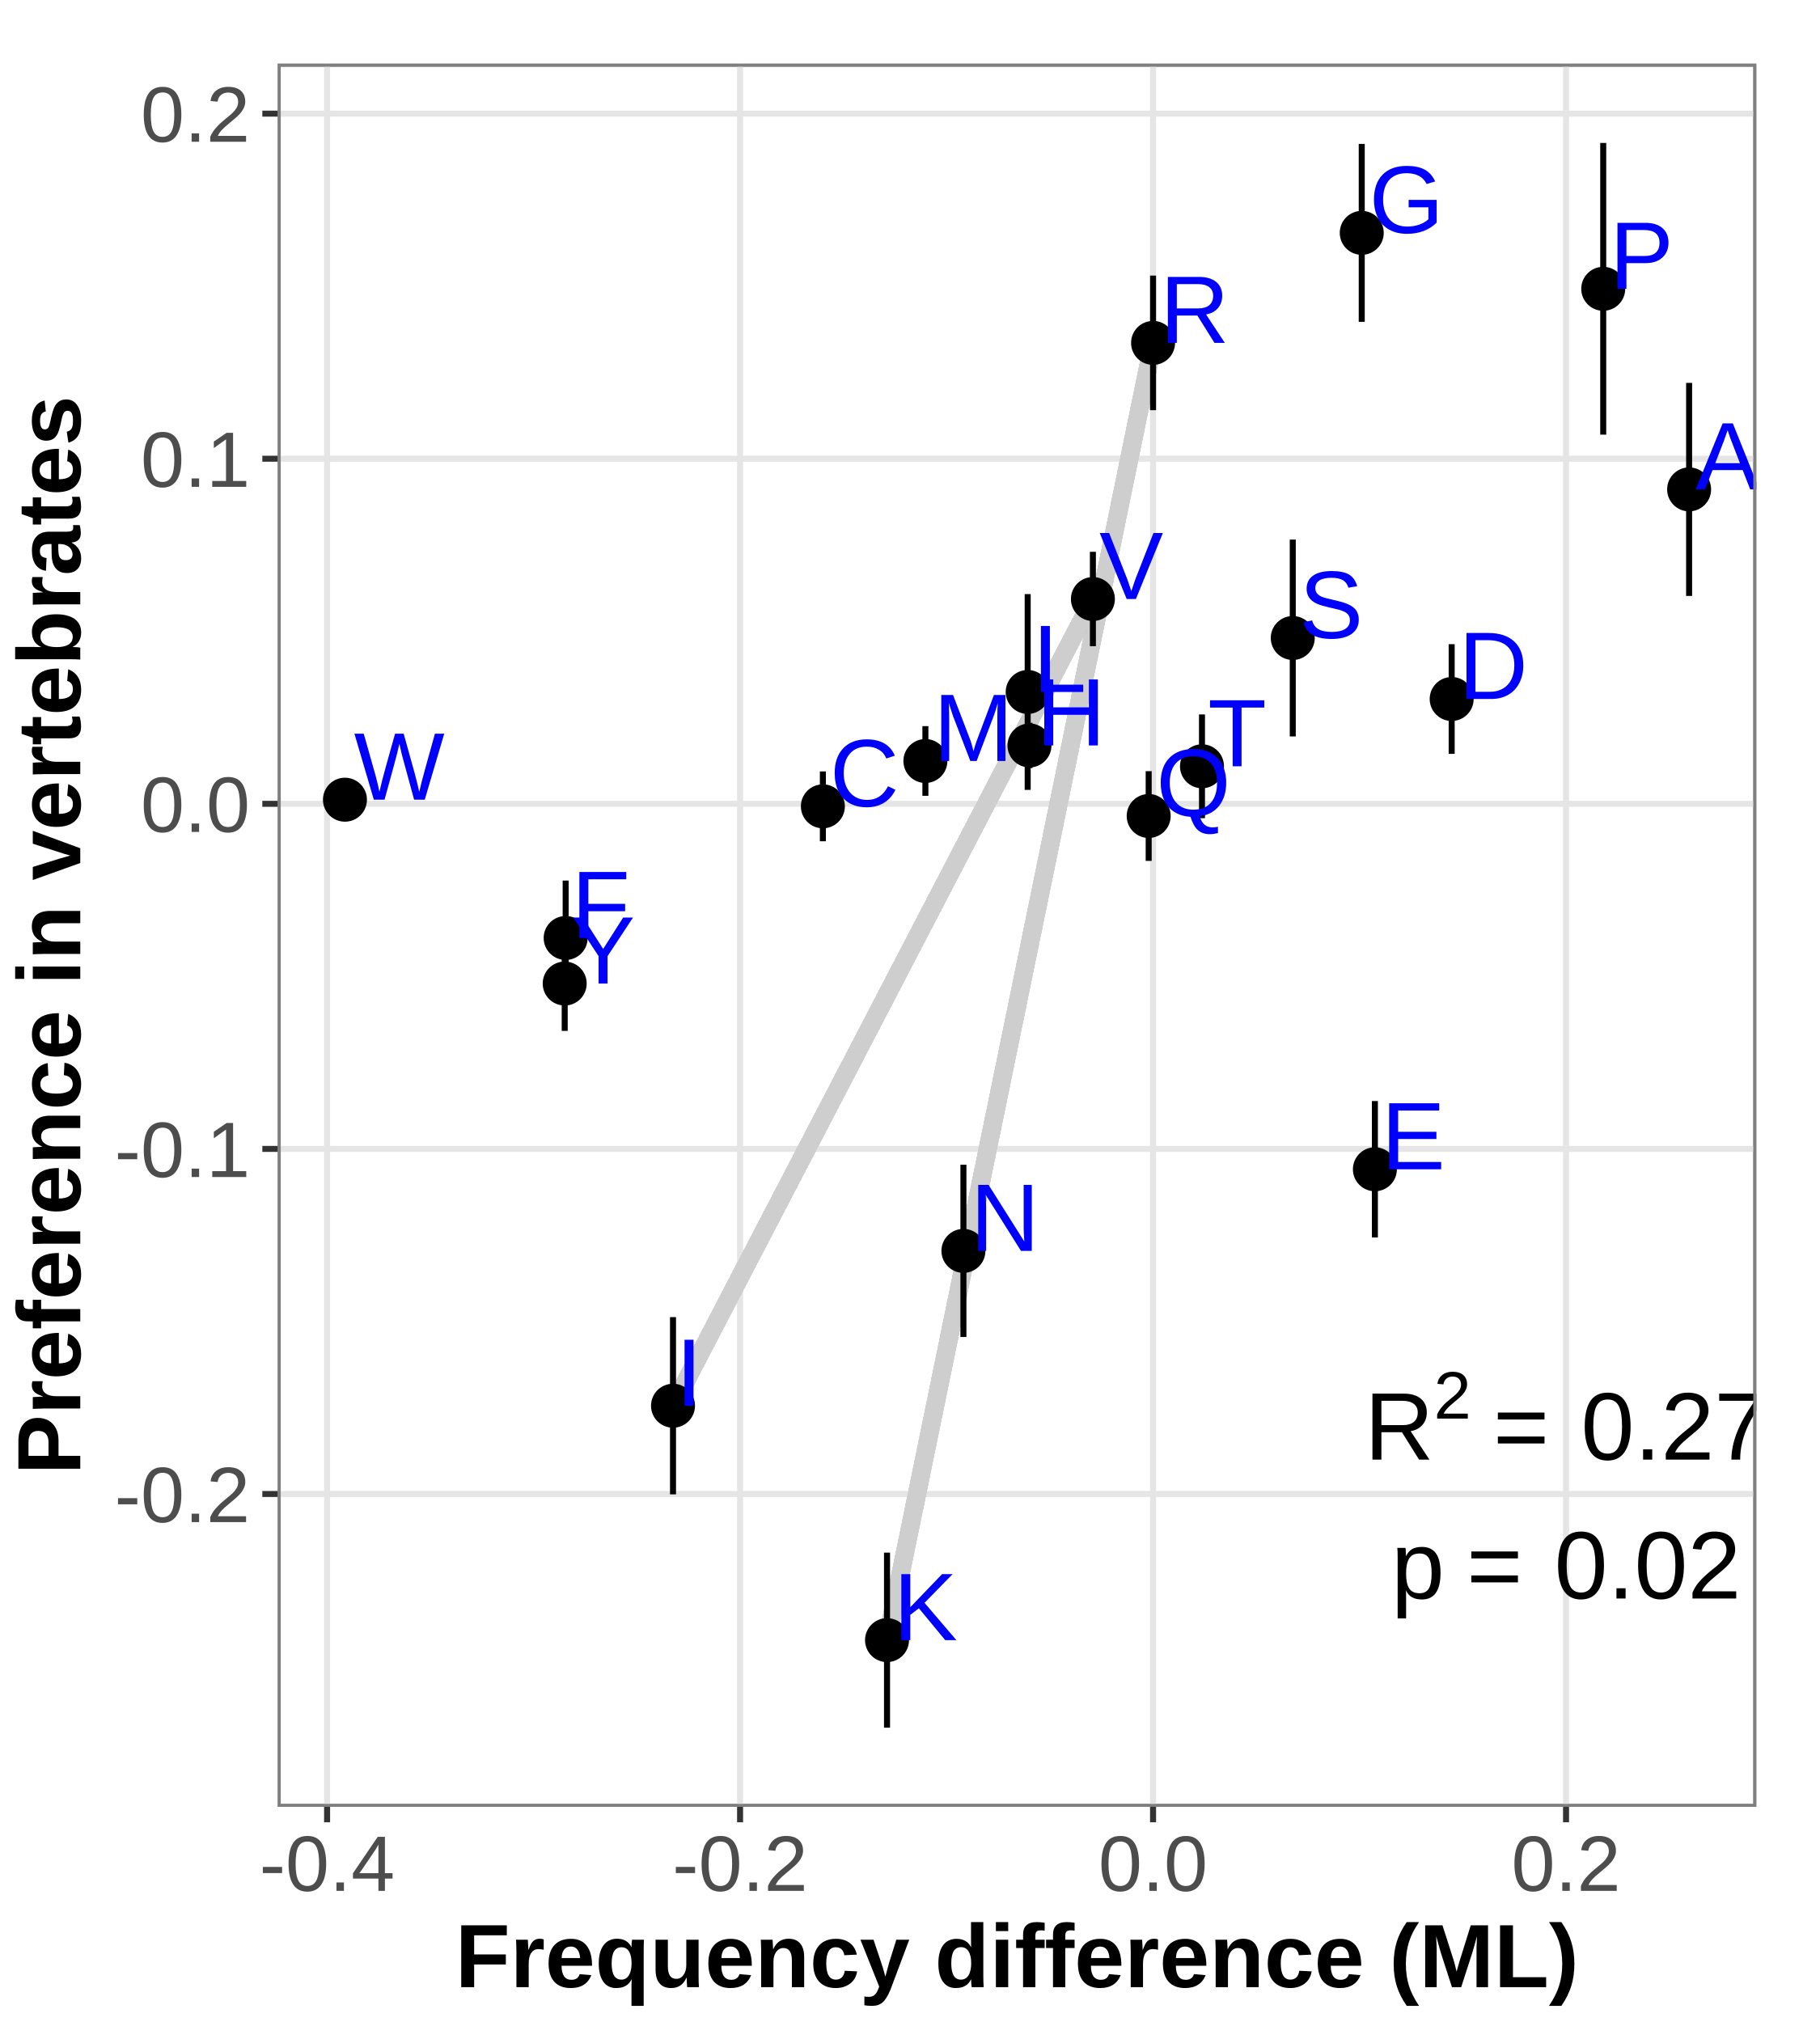
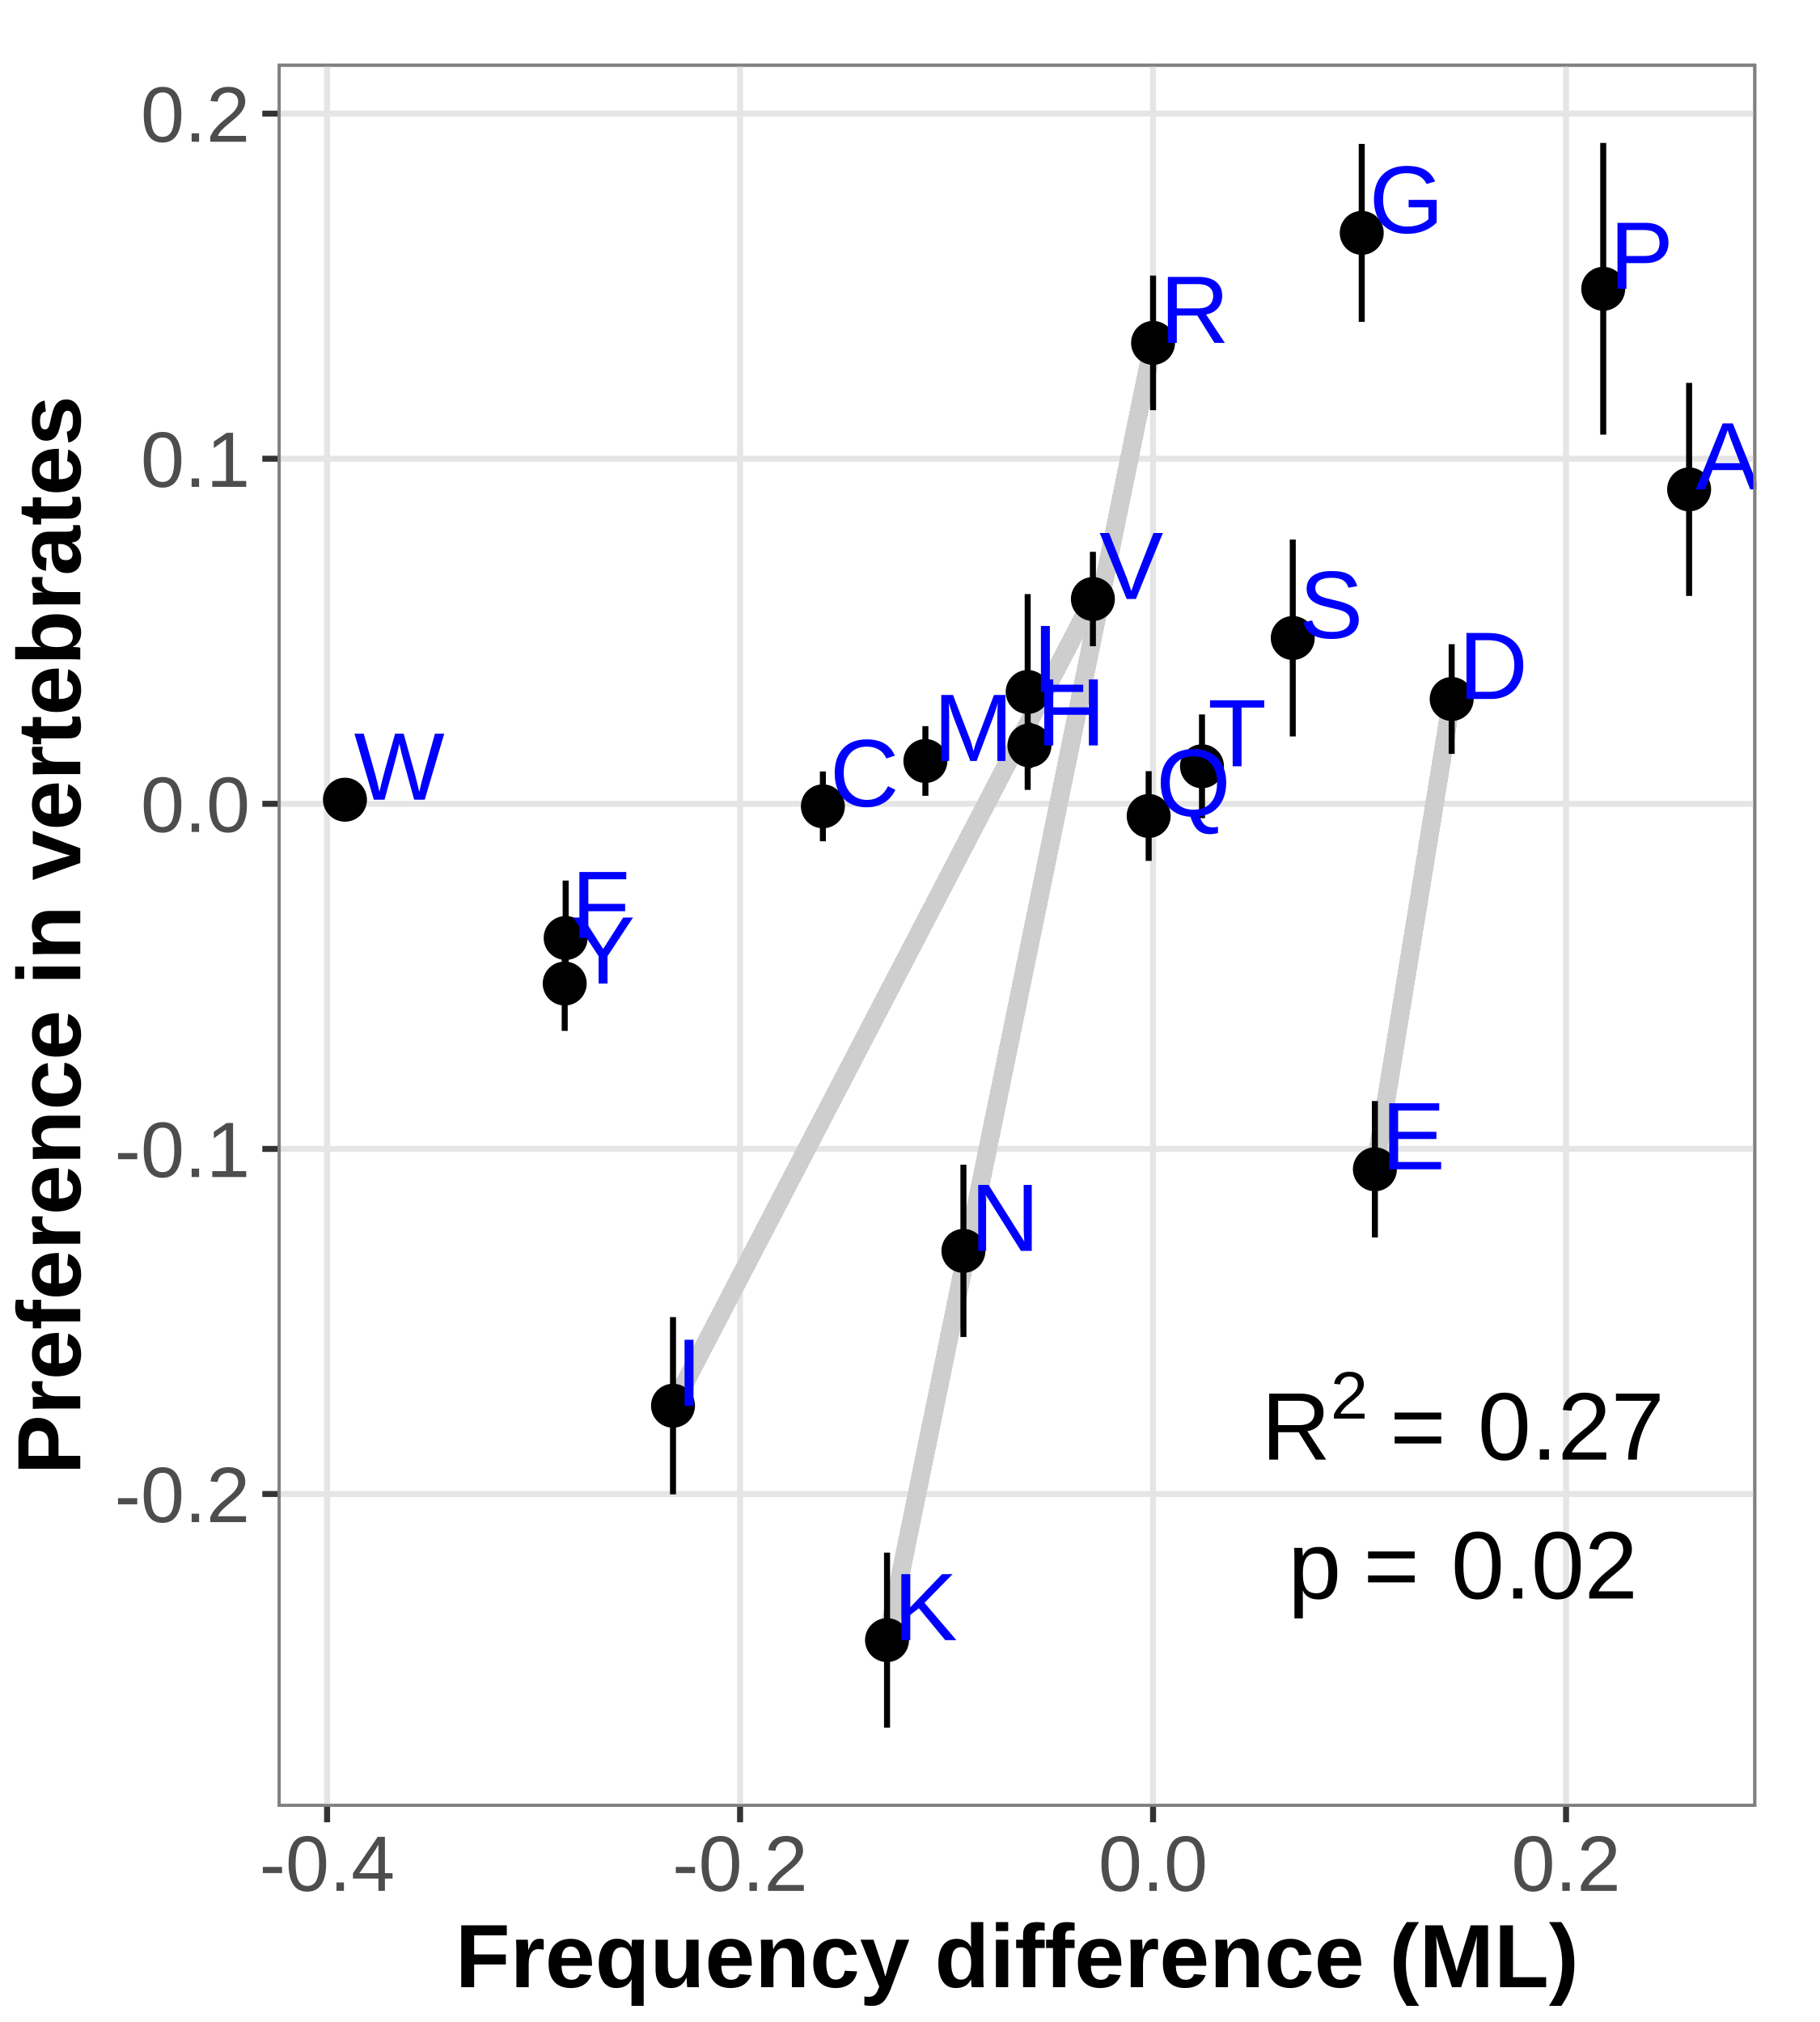
<svg xmlns="http://www.w3.org/2000/svg" class="svglite" width="324.00pt" height="360.00pt" viewBox="0 0 324.00 360.00">
  <defs>
    <style type="text/css">
    .svglite line, .svglite polyline, .svglite polygon, .svglite path, .svglite rect, .svglite circle {
      fill: none;
      stroke: #000000;
      stroke-linecap: round;
      stroke-linejoin: round;
      stroke-miterlimit: 10.00;
    }
    .svglite text {
      white-space: pre;
    }
  </style>
  </defs>
  <rect width="100%" height="100%" style="stroke: none; fill: #FFFFFF;" />
  <defs>
    <clipPath id="cpMC4wMHwzMjQuMDB8MC4wMHwzNjAuMDA=">
      <rect x="0.00" y="0.00" width="324.00" height="360.00" />
    </clipPath>
  </defs>
  <g clip-path="url(#cpMC4wMHwzMjQuMDB8MC4wMHwzNjAuMDA=)">
    <rect x="0.00" y="0.00" width="324.00" height="360.00" style="stroke-width: 1.07; stroke: #FFFFFF; fill: #FFFFFF;" />
  </g>
  <defs>
    <clipPath id="cpNDkuNDR8MzEyLjY2fDExLjM0fDMyMS43MA==">
      <rect x="49.44" y="11.34" width="263.22" height="310.36" />
    </clipPath>
  </defs>
  <g clip-path="url(#cpNDkuNDR8MzEyLjY2fDExLjM0fDMyMS43MA==)">
    <rect x="49.44" y="11.34" width="263.22" height="310.36" style="stroke-width: 1.07; stroke: #7F7F7F; fill: #FFFFFF;" />
    <polyline points="49.44,265.99 312.66,265.99 " style="stroke-width: 1.07; stroke: #E5E5E5; stroke-linecap: butt;" />
    <polyline points="49.44,204.55 312.66,204.55 " style="stroke-width: 1.07; stroke: #E5E5E5; stroke-linecap: butt;" />
    <polyline points="49.44,143.11 312.66,143.11 " style="stroke-width: 1.07; stroke: #E5E5E5; stroke-linecap: butt;" />
    <polyline points="49.44,81.67 312.66,81.67 " style="stroke-width: 1.07; stroke: #E5E5E5; stroke-linecap: butt;" />
    <polyline points="49.44,20.23 312.66,20.23 " style="stroke-width: 1.07; stroke: #E5E5E5; stroke-linecap: butt;" />
    <polyline points="58.23,321.70 58.23,11.34 " style="stroke-width: 1.07; stroke: #E5E5E5; stroke-linecap: butt;" />
    <polyline points="131.75,321.70 131.75,11.34 " style="stroke-width: 1.07; stroke: #E5E5E5; stroke-linecap: butt;" />
    <polyline points="205.27,321.70 205.27,11.34 " style="stroke-width: 1.07; stroke: #E5E5E5; stroke-linecap: butt;" />
    <polyline points="278.79,321.70 278.79,11.34 " style="stroke-width: 1.07; stroke: #E5E5E5; stroke-linecap: butt;" />
    <line x1="157.91" y1="292.01" x2="205.27" y2="61.05" style="stroke-width: 3.20; stroke: #CCCCCC; stroke-opacity: 0.30; stroke-linecap: butt;" />
    <line x1="157.91" y1="292.01" x2="205.27" y2="61.05" style="stroke-width: 3.20; stroke: #CCCCCC; stroke-opacity: 0.30; stroke-linecap: butt;" />
    <line x1="157.91" y1="292.01" x2="205.27" y2="61.05" style="stroke-width: 3.20; stroke: #CCCCCC; stroke-opacity: 0.30; stroke-linecap: butt;" />
    <line x1="157.91" y1="292.01" x2="205.27" y2="61.05" style="stroke-width: 3.20; stroke: #CCCCCC; stroke-opacity: 0.30; stroke-linecap: butt;" />
    <line x1="157.91" y1="292.01" x2="205.27" y2="61.05" style="stroke-width: 3.20; stroke: #CCCCCC; stroke-opacity: 0.30; stroke-linecap: butt;" />
    <line x1="157.91" y1="292.01" x2="205.27" y2="61.05" style="stroke-width: 3.20; stroke: #CCCCCC; stroke-opacity: 0.30; stroke-linecap: butt;" />
    <line x1="157.91" y1="292.01" x2="205.27" y2="61.05" style="stroke-width: 3.20; stroke: #CCCCCC; stroke-opacity: 0.30; stroke-linecap: butt;" />
    <line x1="157.91" y1="292.01" x2="205.27" y2="61.05" style="stroke-width: 3.20; stroke: #CCCCCC; stroke-opacity: 0.30; stroke-linecap: butt;" />
    <line x1="157.91" y1="292.01" x2="205.27" y2="61.05" style="stroke-width: 3.20; stroke: #CCCCCC; stroke-opacity: 0.30; stroke-linecap: butt;" />
    <line x1="157.91" y1="292.01" x2="205.27" y2="61.05" style="stroke-width: 3.20; stroke: #CCCCCC; stroke-opacity: 0.30; stroke-linecap: butt;" />
    <line x1="157.91" y1="292.01" x2="205.27" y2="61.05" style="stroke-width: 3.20; stroke: #CCCCCC; stroke-opacity: 0.30; stroke-linecap: butt;" />
    <line x1="157.91" y1="292.01" x2="205.27" y2="61.05" style="stroke-width: 3.20; stroke: #CCCCCC; stroke-opacity: 0.30; stroke-linecap: butt;" />
    <line x1="157.91" y1="292.01" x2="205.27" y2="61.05" style="stroke-width: 3.20; stroke: #CCCCCC; stroke-opacity: 0.30; stroke-linecap: butt;" />
    <line x1="157.91" y1="292.01" x2="205.27" y2="61.05" style="stroke-width: 3.20; stroke: #CCCCCC; stroke-opacity: 0.30; stroke-linecap: butt;" />
    <line x1="157.91" y1="292.01" x2="205.27" y2="61.05" style="stroke-width: 3.20; stroke: #CCCCCC; stroke-opacity: 0.30; stroke-linecap: butt;" />
    <line x1="157.91" y1="292.01" x2="205.27" y2="61.05" style="stroke-width: 3.20; stroke: #CCCCCC; stroke-opacity: 0.30; stroke-linecap: butt;" />
    <line x1="157.91" y1="292.01" x2="205.27" y2="61.05" style="stroke-width: 3.20; stroke: #CCCCCC; stroke-opacity: 0.30; stroke-linecap: butt;" />
    <line x1="157.91" y1="292.01" x2="205.27" y2="61.05" style="stroke-width: 3.20; stroke: #CCCCCC; stroke-opacity: 0.30; stroke-linecap: butt;" />
    <line x1="157.91" y1="292.01" x2="205.27" y2="61.05" style="stroke-width: 3.20; stroke: #CCCCCC; stroke-opacity: 0.30; stroke-linecap: butt;" />
    <line x1="157.91" y1="292.01" x2="205.27" y2="61.05" style="stroke-width: 3.20; stroke: #CCCCCC; stroke-opacity: 0.30; stroke-linecap: butt;" />
-     <line x1="119.81" y1="250.28" x2="194.56" y2="106.65" style="stroke-width: 3.20; stroke: #CCCCCC; stroke-opacity: 0.30; stroke-linecap: butt;" />
-     <line x1="119.81" y1="250.28" x2="194.56" y2="106.65" style="stroke-width: 3.20; stroke: #CCCCCC; stroke-opacity: 0.30; stroke-linecap: butt;" />
-     <line x1="119.81" y1="250.28" x2="194.56" y2="106.65" style="stroke-width: 3.20; stroke: #CCCCCC; stroke-opacity: 0.30; stroke-linecap: butt;" />
-     <line x1="119.81" y1="250.28" x2="194.56" y2="106.65" style="stroke-width: 3.20; stroke: #CCCCCC; stroke-opacity: 0.30; stroke-linecap: butt;" />
-     <line x1="119.81" y1="250.28" x2="194.56" y2="106.65" style="stroke-width: 3.20; stroke: #CCCCCC; stroke-opacity: 0.30; stroke-linecap: butt;" />
-     <line x1="119.81" y1="250.28" x2="194.56" y2="106.65" style="stroke-width: 3.20; stroke: #CCCCCC; stroke-opacity: 0.30; stroke-linecap: butt;" />
-     <line x1="119.81" y1="250.28" x2="194.56" y2="106.65" style="stroke-width: 3.20; stroke: #CCCCCC; stroke-opacity: 0.30; stroke-linecap: butt;" />
-     <line x1="119.81" y1="250.28" x2="194.56" y2="106.65" style="stroke-width: 3.20; stroke: #CCCCCC; stroke-opacity: 0.30; stroke-linecap: butt;" />
-     <line x1="119.81" y1="250.28" x2="194.56" y2="106.65" style="stroke-width: 3.20; stroke: #CCCCCC; stroke-opacity: 0.30; stroke-linecap: butt;" />
-     <line x1="119.81" y1="250.28" x2="194.56" y2="106.65" style="stroke-width: 3.20; stroke: #CCCCCC; stroke-opacity: 0.30; stroke-linecap: butt;" />
-     <line x1="119.81" y1="250.28" x2="194.56" y2="106.65" style="stroke-width: 3.20; stroke: #CCCCCC; stroke-opacity: 0.30; stroke-linecap: butt;" />
-     <line x1="119.81" y1="250.28" x2="194.56" y2="106.65" style="stroke-width: 3.20; stroke: #CCCCCC; stroke-opacity: 0.30; stroke-linecap: butt;" />
-     <line x1="119.81" y1="250.28" x2="194.56" y2="106.65" style="stroke-width: 3.20; stroke: #CCCCCC; stroke-opacity: 0.30; stroke-linecap: butt;" />
-     <line x1="119.81" y1="250.28" x2="194.56" y2="106.65" style="stroke-width: 3.20; stroke: #CCCCCC; stroke-opacity: 0.30; stroke-linecap: butt;" />
-     <line x1="119.81" y1="250.28" x2="194.56" y2="106.65" style="stroke-width: 3.20; stroke: #CCCCCC; stroke-opacity: 0.30; stroke-linecap: butt;" />
-     <line x1="119.81" y1="250.28" x2="194.56" y2="106.65" style="stroke-width: 3.20; stroke: #CCCCCC; stroke-opacity: 0.30; stroke-linecap: butt;" />
-     <line x1="119.81" y1="250.28" x2="194.56" y2="106.65" style="stroke-width: 3.20; stroke: #CCCCCC; stroke-opacity: 0.30; stroke-linecap: butt;" />
-     <line x1="119.81" y1="250.28" x2="194.56" y2="106.65" style="stroke-width: 3.20; stroke: #CCCCCC; stroke-opacity: 0.30; stroke-linecap: butt;" />
-     <line x1="119.81" y1="250.28" x2="194.56" y2="106.65" style="stroke-width: 3.20; stroke: #CCCCCC; stroke-opacity: 0.30; stroke-linecap: butt;" />
-     <line x1="119.81" y1="250.28" x2="194.56" y2="106.65" style="stroke-width: 3.20; stroke: #CCCCCC; stroke-opacity: 0.30; stroke-linecap: butt;" />
-     <text x="242.92" y="259.87" style="font-size: 17.07px; font-family: &quot;Arial&quot;;" textLength="12.33px" lengthAdjust="spacingAndGlyphs">R</text>
-     <text x="255.25" y="252.57" style="font-size: 11.95px; font-family: &quot;Arial&quot;;" textLength="6.64px" lengthAdjust="spacingAndGlyphs">2</text>
-     <text x="265.83" y="259.87" style="font-size: 17.07px; font-family: &quot;Arial&quot;;" textLength="11.67px" lengthAdjust="spacingAndGlyphs">=</text>
-     <text x="281.45" y="259.87" style="font-size: 17.07px; font-family: &quot;Arial&quot;;" textLength="33.21px" lengthAdjust="spacingAndGlyphs">0.27</text>
-     <text x="247.66" y="284.60" style="font-size: 17.07px; font-family: &quot;Arial&quot;;" textLength="9.49px" lengthAdjust="spacingAndGlyphs">p</text>
-     <text x="261.10" y="284.60" style="font-size: 17.07px; font-family: &quot;Arial&quot;;" textLength="11.67px" lengthAdjust="spacingAndGlyphs">=</text>
-     <text x="276.71" y="284.60" style="font-size: 17.07px; font-family: &quot;Arial&quot;;" textLength="33.21px" lengthAdjust="spacingAndGlyphs">0.02</text>
+     <line x1="258.43" y1="124.45" x2="244.76" y2="208.18" style="stroke-width: 3.20; stroke: #CCCCCC; stroke-opacity: 0.30; stroke-linecap: butt;" />
+     <line x1="258.43" y1="124.45" x2="244.76" y2="208.18" style="stroke-width: 3.20; stroke: #CCCCCC; stroke-opacity: 0.30; stroke-linecap: butt;" />
+     <line x1="258.43" y1="124.45" x2="244.76" y2="208.18" style="stroke-width: 3.20; stroke: #CCCCCC; stroke-opacity: 0.30; stroke-linecap: butt;" />
+     <line x1="258.43" y1="124.45" x2="244.76" y2="208.18" style="stroke-width: 3.20; stroke: #CCCCCC; stroke-opacity: 0.30; stroke-linecap: butt;" />
+     <line x1="258.43" y1="124.45" x2="244.76" y2="208.18" style="stroke-width: 3.20; stroke: #CCCCCC; stroke-opacity: 0.30; stroke-linecap: butt;" />
+     <line x1="258.43" y1="124.45" x2="244.76" y2="208.18" style="stroke-width: 3.20; stroke: #CCCCCC; stroke-opacity: 0.30; stroke-linecap: butt;" />
+     <line x1="258.43" y1="124.45" x2="244.76" y2="208.18" style="stroke-width: 3.20; stroke: #CCCCCC; stroke-opacity: 0.30; stroke-linecap: butt;" />
+     <line x1="258.43" y1="124.45" x2="244.76" y2="208.18" style="stroke-width: 3.20; stroke: #CCCCCC; stroke-opacity: 0.30; stroke-linecap: butt;" />
+     <line x1="258.43" y1="124.45" x2="244.76" y2="208.18" style="stroke-width: 3.20; stroke: #CCCCCC; stroke-opacity: 0.30; stroke-linecap: butt;" />
+     <line x1="258.43" y1="124.45" x2="244.76" y2="208.18" style="stroke-width: 3.20; stroke: #CCCCCC; stroke-opacity: 0.30; stroke-linecap: butt;" />
+     <line x1="258.43" y1="124.45" x2="244.76" y2="208.18" style="stroke-width: 3.20; stroke: #CCCCCC; stroke-opacity: 0.30; stroke-linecap: butt;" />
+     <line x1="258.43" y1="124.45" x2="244.76" y2="208.18" style="stroke-width: 3.20; stroke: #CCCCCC; stroke-opacity: 0.30; stroke-linecap: butt;" />
+     <line x1="258.43" y1="124.45" x2="244.76" y2="208.18" style="stroke-width: 3.20; stroke: #CCCCCC; stroke-opacity: 0.30; stroke-linecap: butt;" />
+     <line x1="258.43" y1="124.45" x2="244.76" y2="208.18" style="stroke-width: 3.20; stroke: #CCCCCC; stroke-opacity: 0.30; stroke-linecap: butt;" />
+     <line x1="258.43" y1="124.45" x2="244.76" y2="208.18" style="stroke-width: 3.20; stroke: #CCCCCC; stroke-opacity: 0.30; stroke-linecap: butt;" />
+     <line x1="258.43" y1="124.45" x2="244.76" y2="208.18" style="stroke-width: 3.20; stroke: #CCCCCC; stroke-opacity: 0.30; stroke-linecap: butt;" />
+     <line x1="258.43" y1="124.45" x2="244.76" y2="208.18" style="stroke-width: 3.20; stroke: #CCCCCC; stroke-opacity: 0.30; stroke-linecap: butt;" />
+     <line x1="258.43" y1="124.45" x2="244.76" y2="208.18" style="stroke-width: 3.20; stroke: #CCCCCC; stroke-opacity: 0.30; stroke-linecap: butt;" />
+     <line x1="258.43" y1="124.45" x2="244.76" y2="208.18" style="stroke-width: 3.20; stroke: #CCCCCC; stroke-opacity: 0.30; stroke-linecap: butt;" />
+     <line x1="258.43" y1="124.45" x2="244.76" y2="208.18" style="stroke-width: 3.20; stroke: #CCCCCC; stroke-opacity: 0.30; stroke-linecap: butt;" />
+     <line x1="119.81" y1="250.28" x2="194.56" y2="106.65" style="stroke-width: 3.20; stroke: #CCCCCC; stroke-opacity: 0.30; stroke-linecap: butt;" />
+     <line x1="119.81" y1="250.28" x2="194.56" y2="106.65" style="stroke-width: 3.20; stroke: #CCCCCC; stroke-opacity: 0.30; stroke-linecap: butt;" />
+     <line x1="119.81" y1="250.28" x2="194.56" y2="106.65" style="stroke-width: 3.20; stroke: #CCCCCC; stroke-opacity: 0.30; stroke-linecap: butt;" />
+     <line x1="119.81" y1="250.28" x2="194.56" y2="106.65" style="stroke-width: 3.20; stroke: #CCCCCC; stroke-opacity: 0.30; stroke-linecap: butt;" />
+     <line x1="119.81" y1="250.28" x2="194.56" y2="106.65" style="stroke-width: 3.20; stroke: #CCCCCC; stroke-opacity: 0.30; stroke-linecap: butt;" />
+     <line x1="119.81" y1="250.28" x2="194.56" y2="106.65" style="stroke-width: 3.20; stroke: #CCCCCC; stroke-opacity: 0.30; stroke-linecap: butt;" />
+     <line x1="119.81" y1="250.28" x2="194.56" y2="106.65" style="stroke-width: 3.20; stroke: #CCCCCC; stroke-opacity: 0.30; stroke-linecap: butt;" />
+     <line x1="119.81" y1="250.28" x2="194.56" y2="106.65" style="stroke-width: 3.20; stroke: #CCCCCC; stroke-opacity: 0.30; stroke-linecap: butt;" />
+     <line x1="119.81" y1="250.28" x2="194.56" y2="106.65" style="stroke-width: 3.20; stroke: #CCCCCC; stroke-opacity: 0.30; stroke-linecap: butt;" />
+     <line x1="119.81" y1="250.28" x2="194.56" y2="106.65" style="stroke-width: 3.20; stroke: #CCCCCC; stroke-opacity: 0.30; stroke-linecap: butt;" />
+     <line x1="119.81" y1="250.28" x2="194.56" y2="106.65" style="stroke-width: 3.20; stroke: #CCCCCC; stroke-opacity: 0.30; stroke-linecap: butt;" />
+     <line x1="119.81" y1="250.28" x2="194.56" y2="106.65" style="stroke-width: 3.20; stroke: #CCCCCC; stroke-opacity: 0.30; stroke-linecap: butt;" />
+     <line x1="119.81" y1="250.28" x2="194.56" y2="106.65" style="stroke-width: 3.20; stroke: #CCCCCC; stroke-opacity: 0.30; stroke-linecap: butt;" />
+     <line x1="119.81" y1="250.28" x2="194.56" y2="106.65" style="stroke-width: 3.20; stroke: #CCCCCC; stroke-opacity: 0.30; stroke-linecap: butt;" />
+     <line x1="119.81" y1="250.28" x2="194.56" y2="106.65" style="stroke-width: 3.20; stroke: #CCCCCC; stroke-opacity: 0.30; stroke-linecap: butt;" />
+     <line x1="119.81" y1="250.28" x2="194.56" y2="106.65" style="stroke-width: 3.20; stroke: #CCCCCC; stroke-opacity: 0.30; stroke-linecap: butt;" />
+     <line x1="119.81" y1="250.28" x2="194.56" y2="106.65" style="stroke-width: 3.20; stroke: #CCCCCC; stroke-opacity: 0.30; stroke-linecap: butt;" />
+     <line x1="119.81" y1="250.28" x2="194.56" y2="106.65" style="stroke-width: 3.20; stroke: #CCCCCC; stroke-opacity: 0.30; stroke-linecap: butt;" />
+     <line x1="119.81" y1="250.28" x2="194.56" y2="106.65" style="stroke-width: 3.20; stroke: #CCCCCC; stroke-opacity: 0.30; stroke-linecap: butt;" />
+     <line x1="119.81" y1="250.28" x2="194.56" y2="106.65" style="stroke-width: 3.20; stroke: #CCCCCC; stroke-opacity: 0.30; stroke-linecap: butt;" />
+     <text x="224.54" y="259.87" style="font-size: 17.07px; font-family: &quot;Arial&quot;;" textLength="12.33px" lengthAdjust="spacingAndGlyphs">R</text>
+     <text x="236.87" y="252.57" style="font-size: 11.95px; font-family: &quot;Arial&quot;;" textLength="6.64px" lengthAdjust="spacingAndGlyphs">2</text>
+     <text x="247.45" y="259.87" style="font-size: 17.07px; font-family: &quot;Arial&quot;;" textLength="11.67px" lengthAdjust="spacingAndGlyphs">=</text>
+     <text x="263.07" y="259.87" style="font-size: 17.07px; font-family: &quot;Arial&quot;;" textLength="33.21px" lengthAdjust="spacingAndGlyphs">0.27</text>
+     <text x="229.28" y="284.60" style="font-size: 17.07px; font-family: &quot;Arial&quot;;" textLength="9.49px" lengthAdjust="spacingAndGlyphs">p</text>
+     <text x="242.72" y="284.60" style="font-size: 17.07px; font-family: &quot;Arial&quot;;" textLength="11.67px" lengthAdjust="spacingAndGlyphs">=</text>
+     <text x="258.33" y="284.60" style="font-size: 17.07px; font-family: &quot;Arial&quot;;" textLength="33.21px" lengthAdjust="spacingAndGlyphs">0.02</text>
    <line x1="300.70" y1="106.10" x2="300.70" y2="68.17" style="stroke-width: 1.07; stroke-linecap: butt;" />
    <line x1="146.49" y1="149.78" x2="146.49" y2="137.35" style="stroke-width: 1.07; stroke-linecap: butt;" />
    <line x1="258.43" y1="134.22" x2="258.43" y2="114.69" style="stroke-width: 1.07; stroke-linecap: butt;" />
    <line x1="244.76" y1="220.32" x2="244.76" y2="196.03" style="stroke-width: 1.07; stroke-linecap: butt;" />
    <line x1="100.70" y1="177.21" x2="100.70" y2="156.78" style="stroke-width: 1.07; stroke-linecap: butt;" />
    <line x1="242.42" y1="57.30" x2="242.42" y2="25.62" style="stroke-width: 1.07; stroke-linecap: butt;" />
    <line x1="183.27" y1="136.75" x2="183.27" y2="128.69" style="stroke-width: 1.07; stroke-linecap: butt;" />
    <line x1="119.81" y1="266.05" x2="119.81" y2="234.50" style="stroke-width: 1.07; stroke-linecap: butt;" />
    <line x1="157.91" y1="307.59" x2="157.91" y2="276.43" style="stroke-width: 1.07; stroke-linecap: butt;" />
    <line x1="182.95" y1="140.63" x2="182.95" y2="105.77" style="stroke-width: 1.07; stroke-linecap: butt;" />
    <line x1="164.74" y1="141.69" x2="164.74" y2="129.28" style="stroke-width: 1.07; stroke-linecap: butt;" />
    <line x1="171.51" y1="238.04" x2="171.51" y2="207.37" style="stroke-width: 1.07; stroke-linecap: butt;" />
    <line x1="285.41" y1="77.39" x2="285.41" y2="25.45" style="stroke-width: 1.07; stroke-linecap: butt;" />
    <line x1="204.49" y1="153.27" x2="204.49" y2="137.30" style="stroke-width: 1.07; stroke-linecap: butt;" />
    <line x1="205.27" y1="73.03" x2="205.27" y2="49.07" style="stroke-width: 1.07; stroke-linecap: butt;" />
    <line x1="230.14" y1="131.12" x2="230.14" y2="96.07" style="stroke-width: 1.07; stroke-linecap: butt;" />
    <line x1="213.98" y1="145.67" x2="213.98" y2="127.20" style="stroke-width: 1.07; stroke-linecap: butt;" />
    <line x1="194.56" y1="115.05" x2="194.56" y2="98.25" style="stroke-width: 1.07; stroke-linecap: butt;" />
    <line x1="61.41" y1="145.53" x2="61.41" y2="139.24" style="stroke-width: 1.07; stroke-linecap: butt;" />
    <line x1="100.53" y1="183.54" x2="100.53" y2="166.68" style="stroke-width: 1.07; stroke-linecap: butt;" />
    <circle cx="300.70" cy="87.13" r="2.84" style="stroke-width: 1.42; fill: #000000;" />
    <circle cx="146.49" cy="143.56" r="2.84" style="stroke-width: 1.42; fill: #000000;" />
    <circle cx="258.43" cy="124.45" r="2.84" style="stroke-width: 1.42; fill: #000000;" />
    <circle cx="244.76" cy="208.18" r="2.84" style="stroke-width: 1.42; fill: #000000;" />
    <circle cx="100.70" cy="167.00" r="2.84" style="stroke-width: 1.42; fill: #000000;" />
    <circle cx="242.42" cy="41.46" r="2.84" style="stroke-width: 1.42; fill: #000000;" />
    <circle cx="183.27" cy="132.72" r="2.84" style="stroke-width: 1.42; fill: #000000;" />
    <circle cx="119.81" cy="250.28" r="2.84" style="stroke-width: 1.42; fill: #000000;" />
    <circle cx="157.91" cy="292.01" r="2.84" style="stroke-width: 1.42; fill: #000000;" />
    <circle cx="182.95" cy="123.20" r="2.84" style="stroke-width: 1.42; fill: #000000;" />
    <circle cx="164.74" cy="135.49" r="2.84" style="stroke-width: 1.42; fill: #000000;" />
    <circle cx="171.51" cy="222.71" r="2.84" style="stroke-width: 1.42; fill: #000000;" />
    <circle cx="285.41" cy="51.42" r="2.84" style="stroke-width: 1.42; fill: #000000;" />
    <circle cx="204.49" cy="145.28" r="2.84" style="stroke-width: 1.42; fill: #000000;" />
    <circle cx="205.27" cy="61.05" r="2.84" style="stroke-width: 1.42; fill: #000000;" />
    <circle cx="230.14" cy="113.59" r="2.84" style="stroke-width: 1.42; fill: #000000;" />
    <circle cx="213.98" cy="136.43" r="2.84" style="stroke-width: 1.42; fill: #000000;" />
    <circle cx="194.56" cy="106.65" r="2.84" style="stroke-width: 1.42; fill: #000000;" />
    <circle cx="61.41" cy="142.38" r="2.84" style="stroke-width: 1.42; fill: #000000;" />
    <circle cx="100.53" cy="175.11" r="2.84" style="stroke-width: 1.42; fill: #000000;" />
    <circle cx="300.70" cy="87.13" r="3.56" style="stroke-width: 0.71; fill: #000000;" />
    <circle cx="146.49" cy="143.56" r="3.56" style="stroke-width: 0.71; fill: #000000;" />
    <circle cx="258.43" cy="124.45" r="3.56" style="stroke-width: 0.71; fill: #000000;" />
    <circle cx="244.76" cy="208.18" r="3.56" style="stroke-width: 0.71; fill: #000000;" />
    <circle cx="100.70" cy="167.00" r="3.56" style="stroke-width: 0.71; fill: #000000;" />
    <circle cx="242.42" cy="41.46" r="3.56" style="stroke-width: 0.71; fill: #000000;" />
    <circle cx="183.27" cy="132.72" r="3.56" style="stroke-width: 0.71; fill: #000000;" />
    <circle cx="119.81" cy="250.28" r="3.56" style="stroke-width: 0.71; fill: #000000;" />
    <circle cx="157.91" cy="292.01" r="3.56" style="stroke-width: 0.71; fill: #000000;" />
    <circle cx="182.95" cy="123.20" r="3.56" style="stroke-width: 0.71; fill: #000000;" />
    <circle cx="164.74" cy="135.49" r="3.56" style="stroke-width: 0.71; fill: #000000;" />
    <circle cx="171.51" cy="222.71" r="3.56" style="stroke-width: 0.71; fill: #000000;" />
    <circle cx="285.41" cy="51.42" r="3.56" style="stroke-width: 0.71; fill: #000000;" />
    <circle cx="204.49" cy="145.28" r="3.56" style="stroke-width: 0.71; fill: #000000;" />
    <circle cx="205.27" cy="61.05" r="3.56" style="stroke-width: 0.71; fill: #000000;" />
    <circle cx="230.14" cy="113.59" r="3.56" style="stroke-width: 0.71; fill: #000000;" />
    <circle cx="213.98" cy="136.43" r="3.56" style="stroke-width: 0.71; fill: #000000;" />
    <circle cx="194.56" cy="106.65" r="3.56" style="stroke-width: 0.71; fill: #000000;" />
    <circle cx="61.41" cy="142.38" r="3.56" style="stroke-width: 0.71; fill: #000000;" />
    <circle cx="100.53" cy="175.11" r="3.56" style="stroke-width: 0.71; fill: #000000;" />
    <text x="301.84" y="87.13" style="font-size: 17.07px;fill: #0000FF; font-family: &quot;Arial&quot;;" textLength="11.38px" lengthAdjust="spacingAndGlyphs">A</text>
    <text x="147.72" y="143.56" style="font-size: 17.07px;fill: #0000FF; font-family: &quot;Arial&quot;;" textLength="12.33px" lengthAdjust="spacingAndGlyphs">C</text>
    <text x="259.66" y="124.45" style="font-size: 17.07px;fill: #0000FF; font-family: &quot;Arial&quot;;" textLength="12.33px" lengthAdjust="spacingAndGlyphs">D</text>
    <text x="245.90" y="208.18" style="font-size: 17.07px;fill: #0000FF; font-family: &quot;Arial&quot;;" textLength="11.38px" lengthAdjust="spacingAndGlyphs">E</text>
    <text x="101.74" y="167.00" style="font-size: 17.07px;fill: #0000FF; font-family: &quot;Arial&quot;;" textLength="10.43px" lengthAdjust="spacingAndGlyphs">F</text>
    <text x="243.74" y="41.46" style="font-size: 17.07px;fill: #0000FF; font-family: &quot;Arial&quot;;" textLength="13.27px" lengthAdjust="spacingAndGlyphs">G</text>
    <text x="184.50" y="132.72" style="font-size: 17.07px;fill: #0000FF; font-family: &quot;Arial&quot;;" textLength="12.33px" lengthAdjust="spacingAndGlyphs">H</text>
    <text x="120.29" y="250.28" style="font-size: 17.07px;fill: #0000FF; font-family: &quot;Arial&quot;;" textLength="4.74px" lengthAdjust="spacingAndGlyphs">I</text>
    <text x="159.05" y="292.01" style="font-size: 17.07px;fill: #0000FF; font-family: &quot;Arial&quot;;" textLength="11.38px" lengthAdjust="spacingAndGlyphs">K</text>
    <text x="183.90" y="123.20" style="font-size: 17.07px;fill: #0000FF; font-family: &quot;Arial&quot;;" textLength="9.49px" lengthAdjust="spacingAndGlyphs">L</text>
    <text x="166.16" y="135.49" style="font-size: 17.07px;fill: #0000FF; font-family: &quot;Arial&quot;;" textLength="14.21px" lengthAdjust="spacingAndGlyphs">M</text>
    <text x="172.74" y="222.71" style="font-size: 17.07px;fill: #0000FF; font-family: &quot;Arial&quot;;" textLength="12.33px" lengthAdjust="spacingAndGlyphs">N</text>
    <text x="286.54" y="51.42" style="font-size: 17.07px;fill: #0000FF; font-family: &quot;Arial&quot;;" textLength="11.38px" lengthAdjust="spacingAndGlyphs">P</text>
    <text x="205.82" y="145.28" style="font-size: 17.07px;fill: #0000FF; font-family: &quot;Arial&quot;;" textLength="13.27px" lengthAdjust="spacingAndGlyphs">Q</text>
    <text x="206.50" y="61.05" style="font-size: 17.07px;fill: #0000FF; font-family: &quot;Arial&quot;;" textLength="12.33px" lengthAdjust="spacingAndGlyphs">R</text>
    <text x="231.28" y="113.59" style="font-size: 17.07px;fill: #0000FF; font-family: &quot;Arial&quot;;" textLength="11.38px" lengthAdjust="spacingAndGlyphs">S</text>
    <text x="215.02" y="136.43" style="font-size: 17.07px;fill: #0000FF; font-family: &quot;Arial&quot;;" textLength="10.43px" lengthAdjust="spacingAndGlyphs">T</text>
    <text x="195.70" y="106.65" style="font-size: 17.07px;fill: #0000FF; font-family: &quot;Arial&quot;;" textLength="11.38px" lengthAdjust="spacingAndGlyphs">V</text>
    <text x="63.02" y="142.38" style="font-size: 17.07px;fill: #0000FF; font-family: &quot;Arial&quot;;" textLength="16.11px" lengthAdjust="spacingAndGlyphs">W</text>
    <text x="101.67" y="175.11" style="font-size: 17.07px;fill: #0000FF; font-family: &quot;Arial&quot;;" textLength="11.38px" lengthAdjust="spacingAndGlyphs">Y</text>
    <rect x="49.44" y="11.34" width="263.22" height="310.36" style="stroke-width: 1.07; stroke: #7F7F7F;" />
  </g>
  <g clip-path="url(#cpMC4wMHwzMjQuMDB8MC4wMHwzNjAuMDA=)">
    <text x="44.51" y="271.00" text-anchor="end" style="font-size: 14.00px;fill: #4D4D4D; font-family: &quot;Arial&quot;;" textLength="24.11px" lengthAdjust="spacingAndGlyphs">-0.2</text>
    <text x="44.51" y="209.56" text-anchor="end" style="font-size: 14.00px;fill: #4D4D4D; font-family: &quot;Arial&quot;;" textLength="24.11px" lengthAdjust="spacingAndGlyphs">-0.1</text>
    <text x="44.51" y="148.12" text-anchor="end" style="font-size: 14.00px;fill: #4D4D4D; font-family: &quot;Arial&quot;;" textLength="19.45px" lengthAdjust="spacingAndGlyphs">0.0</text>
    <text x="44.51" y="86.68" text-anchor="end" style="font-size: 14.00px;fill: #4D4D4D; font-family: &quot;Arial&quot;;" textLength="19.45px" lengthAdjust="spacingAndGlyphs">0.1</text>
    <text x="44.51" y="25.24" text-anchor="end" style="font-size: 14.00px;fill: #4D4D4D; font-family: &quot;Arial&quot;;" textLength="19.45px" lengthAdjust="spacingAndGlyphs">0.2</text>
    <polyline points="46.70,265.99 49.44,265.99 " style="stroke-width: 1.07; stroke: #333333; stroke-linecap: butt;" />
    <polyline points="46.70,204.55 49.44,204.55 " style="stroke-width: 1.07; stroke: #333333; stroke-linecap: butt;" />
    <polyline points="46.70,143.11 49.44,143.11 " style="stroke-width: 1.07; stroke: #333333; stroke-linecap: butt;" />
    <polyline points="46.70,81.67 49.44,81.67 " style="stroke-width: 1.07; stroke: #333333; stroke-linecap: butt;" />
    <polyline points="46.70,20.23 49.44,20.23 " style="stroke-width: 1.07; stroke: #333333; stroke-linecap: butt;" />
    <polyline points="58.23,324.44 58.23,321.70 " style="stroke-width: 1.07; stroke: #333333; stroke-linecap: butt;" />
    <polyline points="131.75,324.44 131.75,321.70 " style="stroke-width: 1.07; stroke: #333333; stroke-linecap: butt;" />
    <polyline points="205.27,324.44 205.27,321.70 " style="stroke-width: 1.07; stroke: #333333; stroke-linecap: butt;" />
    <polyline points="278.79,324.44 278.79,321.70 " style="stroke-width: 1.07; stroke: #333333; stroke-linecap: butt;" />
    <text x="58.23" y="336.66" text-anchor="middle" style="font-size: 14.00px;fill: #4D4D4D; font-family: &quot;Arial&quot;;" textLength="24.11px" lengthAdjust="spacingAndGlyphs">-0.4</text>
    <text x="131.75" y="336.66" text-anchor="middle" style="font-size: 14.00px;fill: #4D4D4D; font-family: &quot;Arial&quot;;" textLength="24.11px" lengthAdjust="spacingAndGlyphs">-0.2</text>
    <text x="205.27" y="336.66" text-anchor="middle" style="font-size: 14.00px;fill: #4D4D4D; font-family: &quot;Arial&quot;;" textLength="19.45px" lengthAdjust="spacingAndGlyphs">0.0</text>
    <text x="278.79" y="336.66" text-anchor="middle" style="font-size: 14.00px;fill: #4D4D4D; font-family: &quot;Arial&quot;;" textLength="19.45px" lengthAdjust="spacingAndGlyphs">0.2</text>
    <text x="181.05" y="353.80" text-anchor="middle" style="font-size: 16.00px; font-weight: bold; font-family: &quot;Arial&quot;;" textLength="200.01px" lengthAdjust="spacingAndGlyphs">Frequency difference (ML)</text>
    <text transform="translate(14.29,166.52) rotate(-90)" text-anchor="middle" style="font-size: 16.00px; font-weight: bold; font-family: &quot;Arial&quot;;" textLength="192.10px" lengthAdjust="spacingAndGlyphs">Preference in vertebrates</text>
  </g>
</svg>
